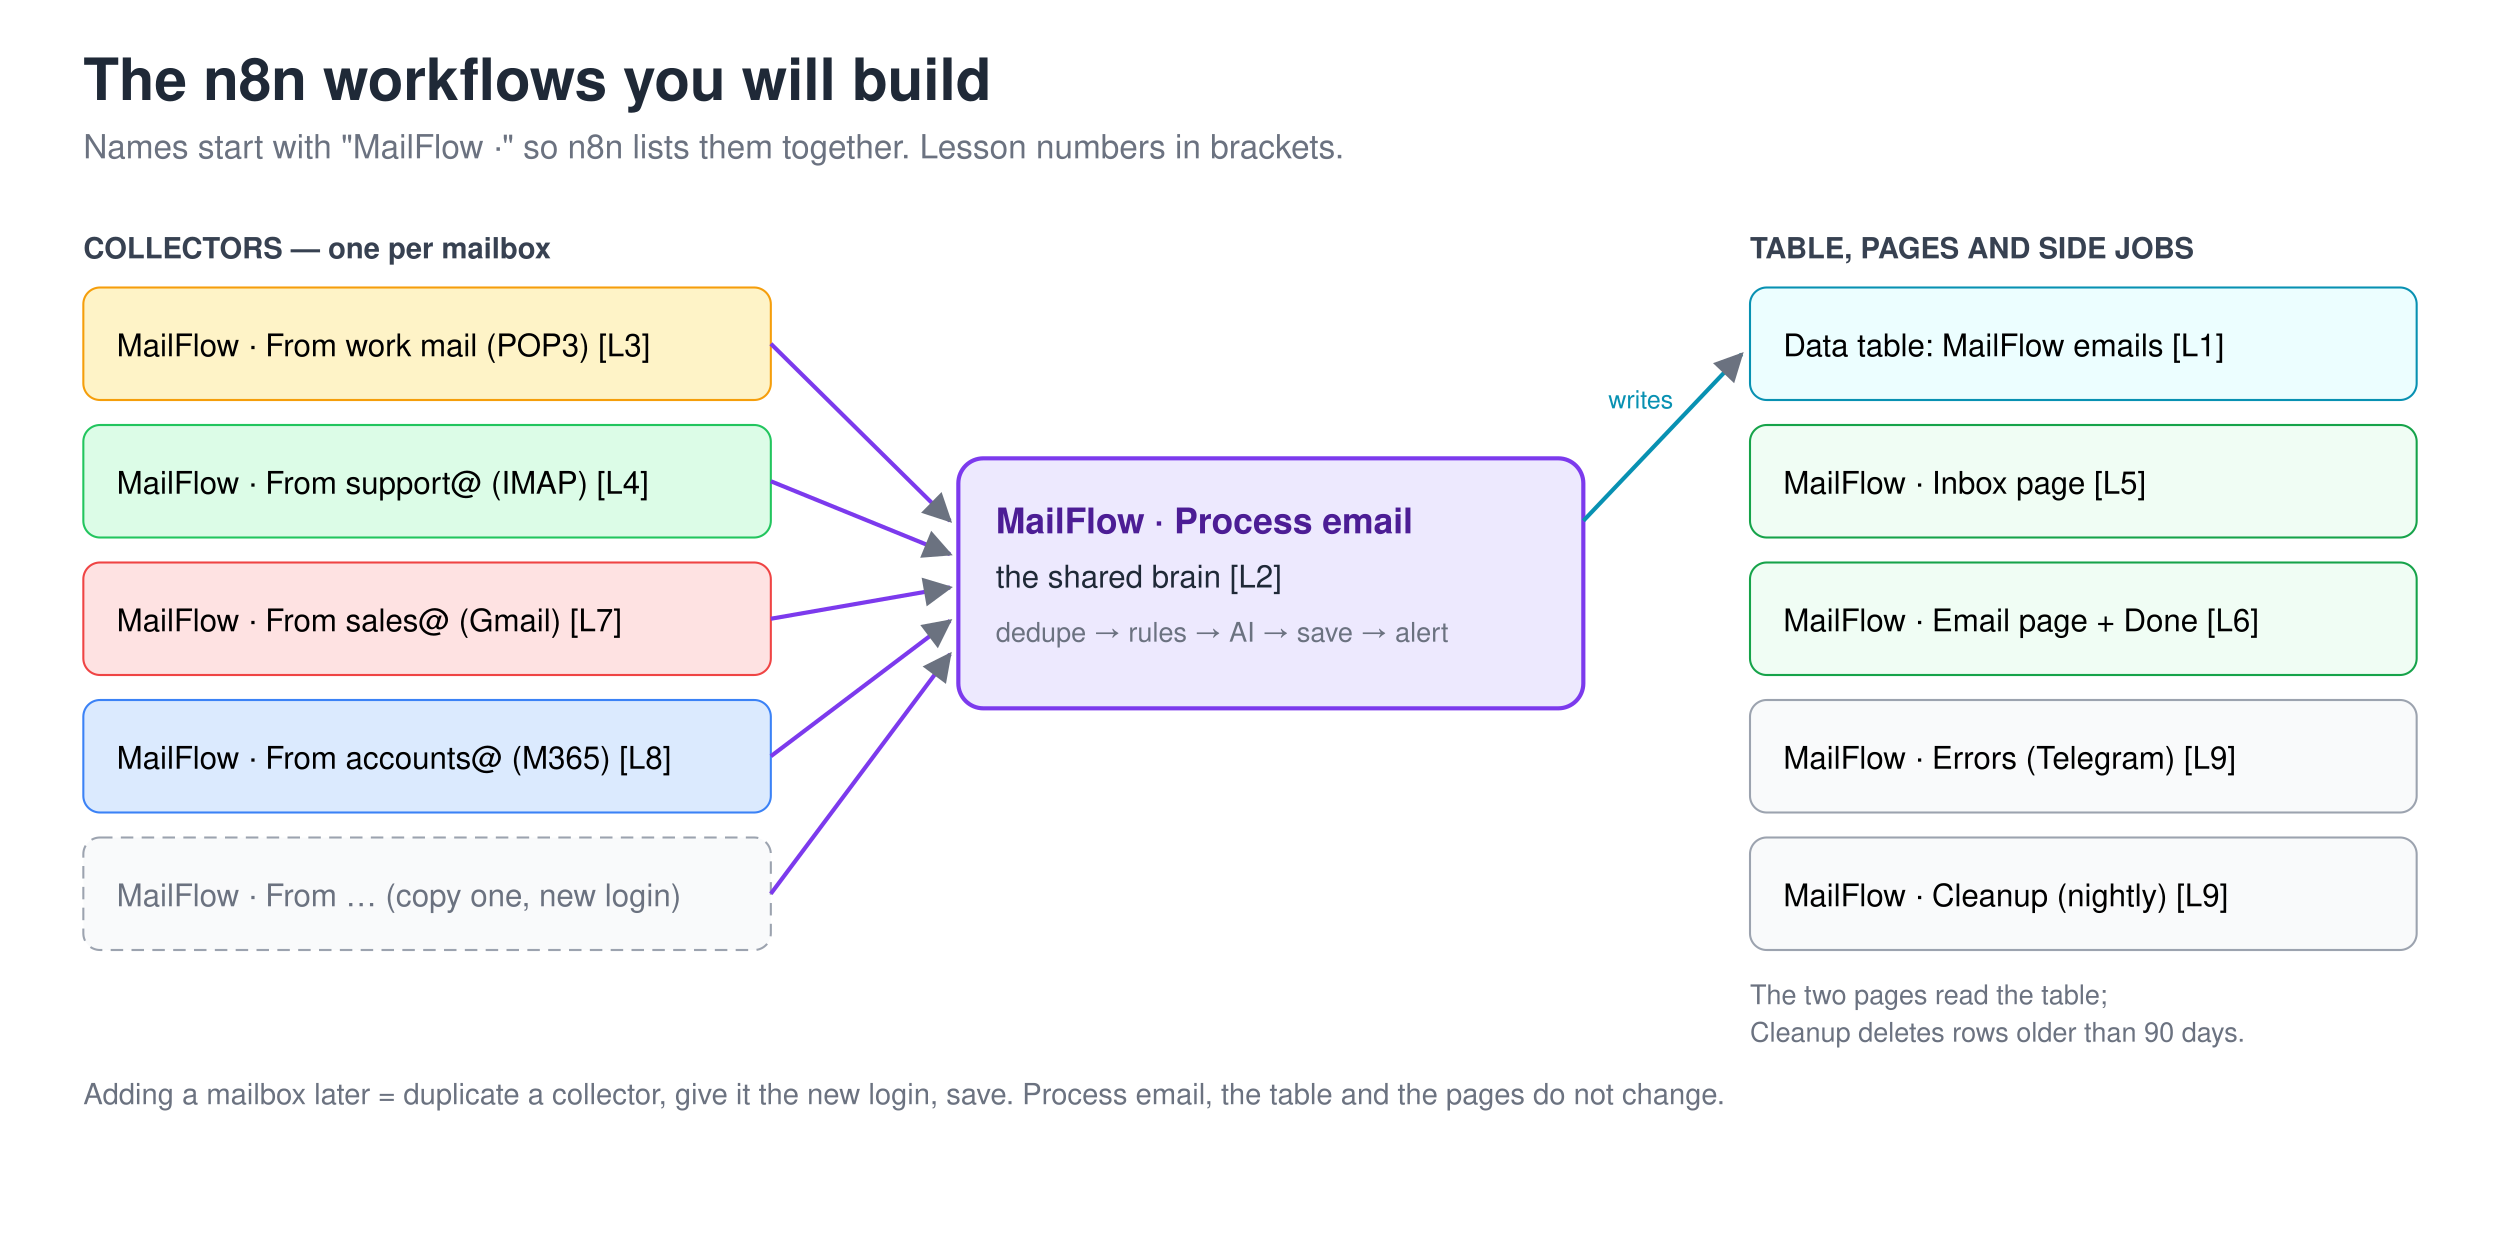
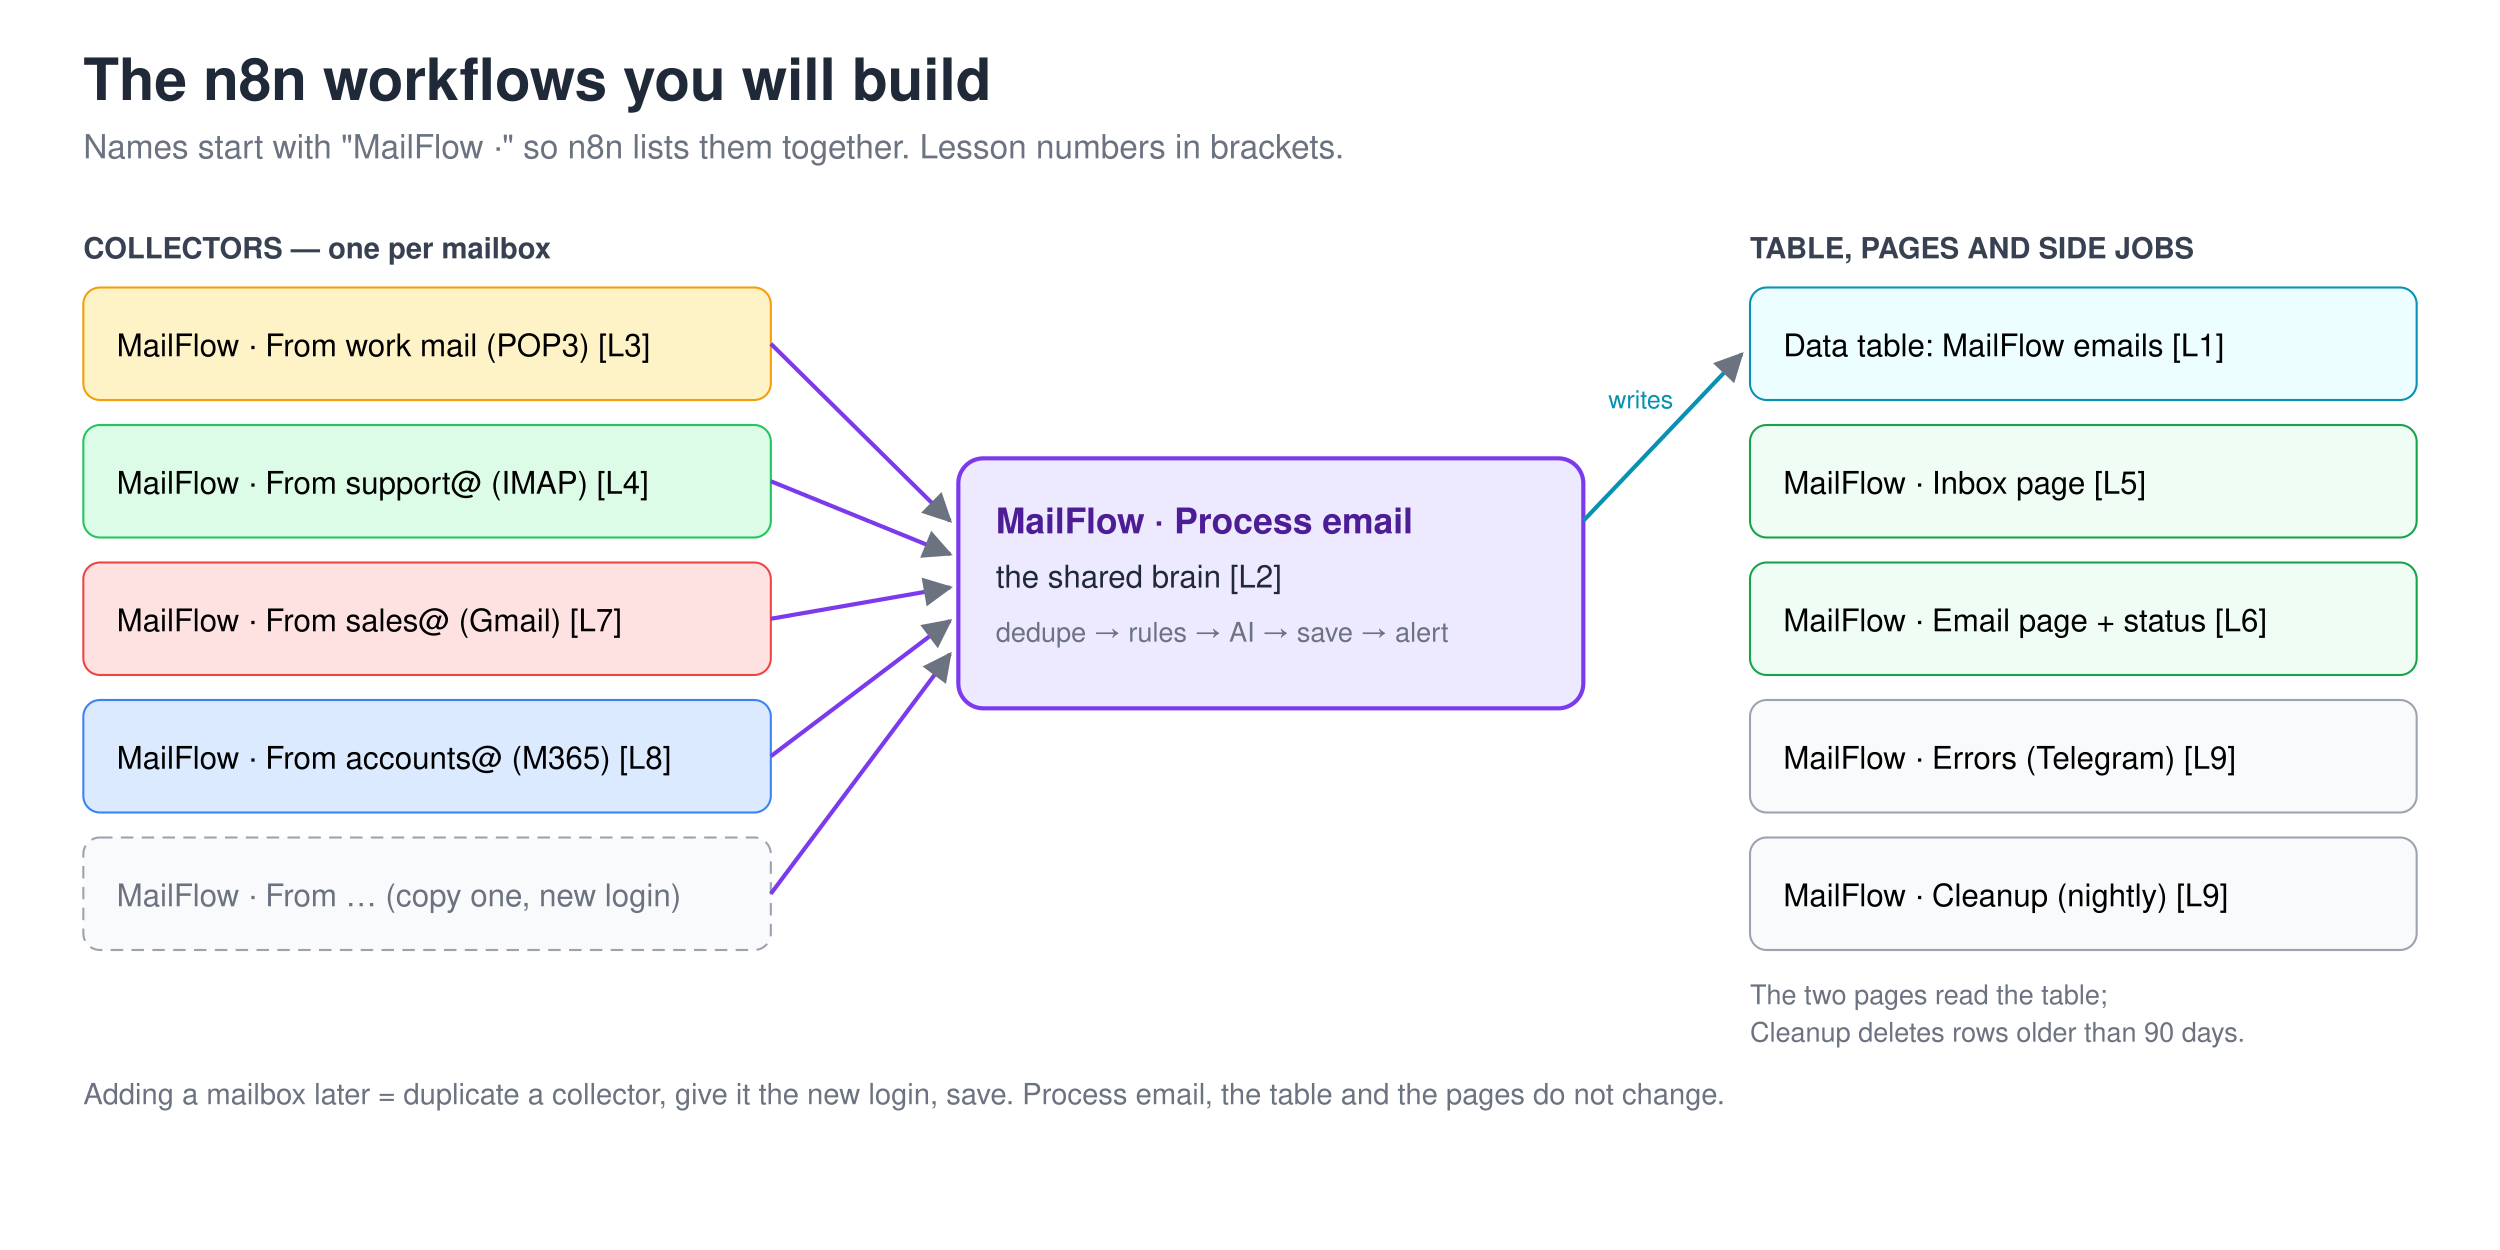
<svg xmlns="http://www.w3.org/2000/svg" viewBox="0 0 1200 600" font-family="Helvetica, Arial, sans-serif">
  <rect width="1200" height="600" fill="#ffffff" />
  <text x="40" y="48" font-size="28" font-weight="bold" fill="#1f2937">The n8n workflows you will build</text>
  <text x="40" y="76" font-size="16" fill="#6b7280">Names start with "MailFlow ·" so n8n lists them together. Lesson numbers in brackets.</text>
  <g font-size="15">
    <text x="40" y="124" font-size="14" font-weight="bold" fill="#374151">COLLECTORS — one per mailbox</text>
    <rect x="40" y="138" width="330" height="54" rx="8" fill="#fef3c7" stroke="#f59e0b" />
    <text x="56" y="171">MailFlow · From work mail (POP3)  [L3]</text>
    <rect x="40" y="204" width="330" height="54" rx="8" fill="#dcfce7" stroke="#22c55e" />
    <text x="56" y="237">MailFlow · From support@ (IMAP)  [L4]</text>
    <rect x="40" y="270" width="330" height="54" rx="8" fill="#fee2e2" stroke="#ef4444" />
    <text x="56" y="303">MailFlow · From sales@ (Gmail)  [L7]</text>
    <rect x="40" y="336" width="330" height="54" rx="8" fill="#dbeafe" stroke="#3b82f6" />
    <text x="56" y="369">MailFlow · From accounts@ (M365)  [L8]</text>
    <rect x="40" y="402" width="330" height="54" rx="8" fill="#f9fafb" stroke="#9ca3af" stroke-dasharray="6 4" />
    <text x="56" y="435" fill="#6b7280">MailFlow · From … (copy one, new login)</text>
    <rect x="460" y="220" width="300" height="120" rx="12" fill="#ede9fe" stroke="#7c3aed" stroke-width="2" />
    <text x="478" y="256" font-size="17" font-weight="bold" fill="#4c1d95">MailFlow · Process email</text>
    <text x="478" y="282" fill="#1f2937">the shared brain  [L2]</text>
    <text x="478" y="308" font-size="13" fill="#6b7280">dedupe → rules → AI → save → alert</text>
    <text x="840" y="124" font-size="14" font-weight="bold" fill="#374151">TABLE, PAGES AND SIDE JOBS</text>
    <rect x="840" y="138" width="320" height="54" rx="8" fill="#ecfeff" stroke="#0891b2" />
    <text x="856" y="171">Data table: MailFlow emails  [L1]</text>
    <rect x="840" y="204" width="320" height="54" rx="8" fill="#f0fdf4" stroke="#16a34a" />
    <text x="856" y="237">MailFlow · Inbox page  [L5]</text>
    <rect x="840" y="270" width="320" height="54" rx="8" fill="#f0fdf4" stroke="#16a34a" />
-     <text x="856" y="303">MailFlow · Email page + Done  [L6]</text>
+     <text x="856" y="303">MailFlow · Email page + status  [L6]</text>
    <rect x="840" y="336" width="320" height="54" rx="8" fill="#f9fafb" stroke="#9ca3af" />
    <text x="856" y="369">MailFlow · Errors (Telegram)  [L9]</text>
    <rect x="840" y="402" width="320" height="54" rx="8" fill="#f9fafb" stroke="#9ca3af" />
    <text x="856" y="435">MailFlow · Cleanup (nightly)  [L9]</text>
  </g>
  <g stroke="#7c3aed" stroke-width="2" marker-end="url(#a)">
    <line x1="370" y1="165" x2="456" y2="250" />
    <line x1="370" y1="231" x2="456" y2="266" />
    <line x1="370" y1="297" x2="456" y2="282" />
    <line x1="370" y1="363" x2="456" y2="298" />
    <line x1="370" y1="429" x2="456" y2="314" />
  </g>
  <line x1="760" y1="250" x2="836" y2="170" stroke="#0891b2" stroke-width="2" marker-end="url(#a)" />
  <text x="772" y="196" font-size="12" fill="#0891b2">writes</text>
  <text x="840" y="482" font-size="13" fill="#6b7280">The two pages read the table;</text>
  <text x="840" y="500" font-size="13" fill="#6b7280">Cleanup deletes rows older than 90 days.</text>
  <text x="40" y="530" font-size="14" fill="#6b7280">Adding a mailbox later = duplicate a collector, give it the new login, save. Process email, the table and the pages do not change.</text>
  <defs>
    <marker id="a" viewBox="0 0 10 10" refX="9" refY="5" markerWidth="7" markerHeight="7" orient="auto">
      <path d="M0,0 L10,5 L0,10 z" fill="#6b7280" />
    </marker>
  </defs>
</svg>
